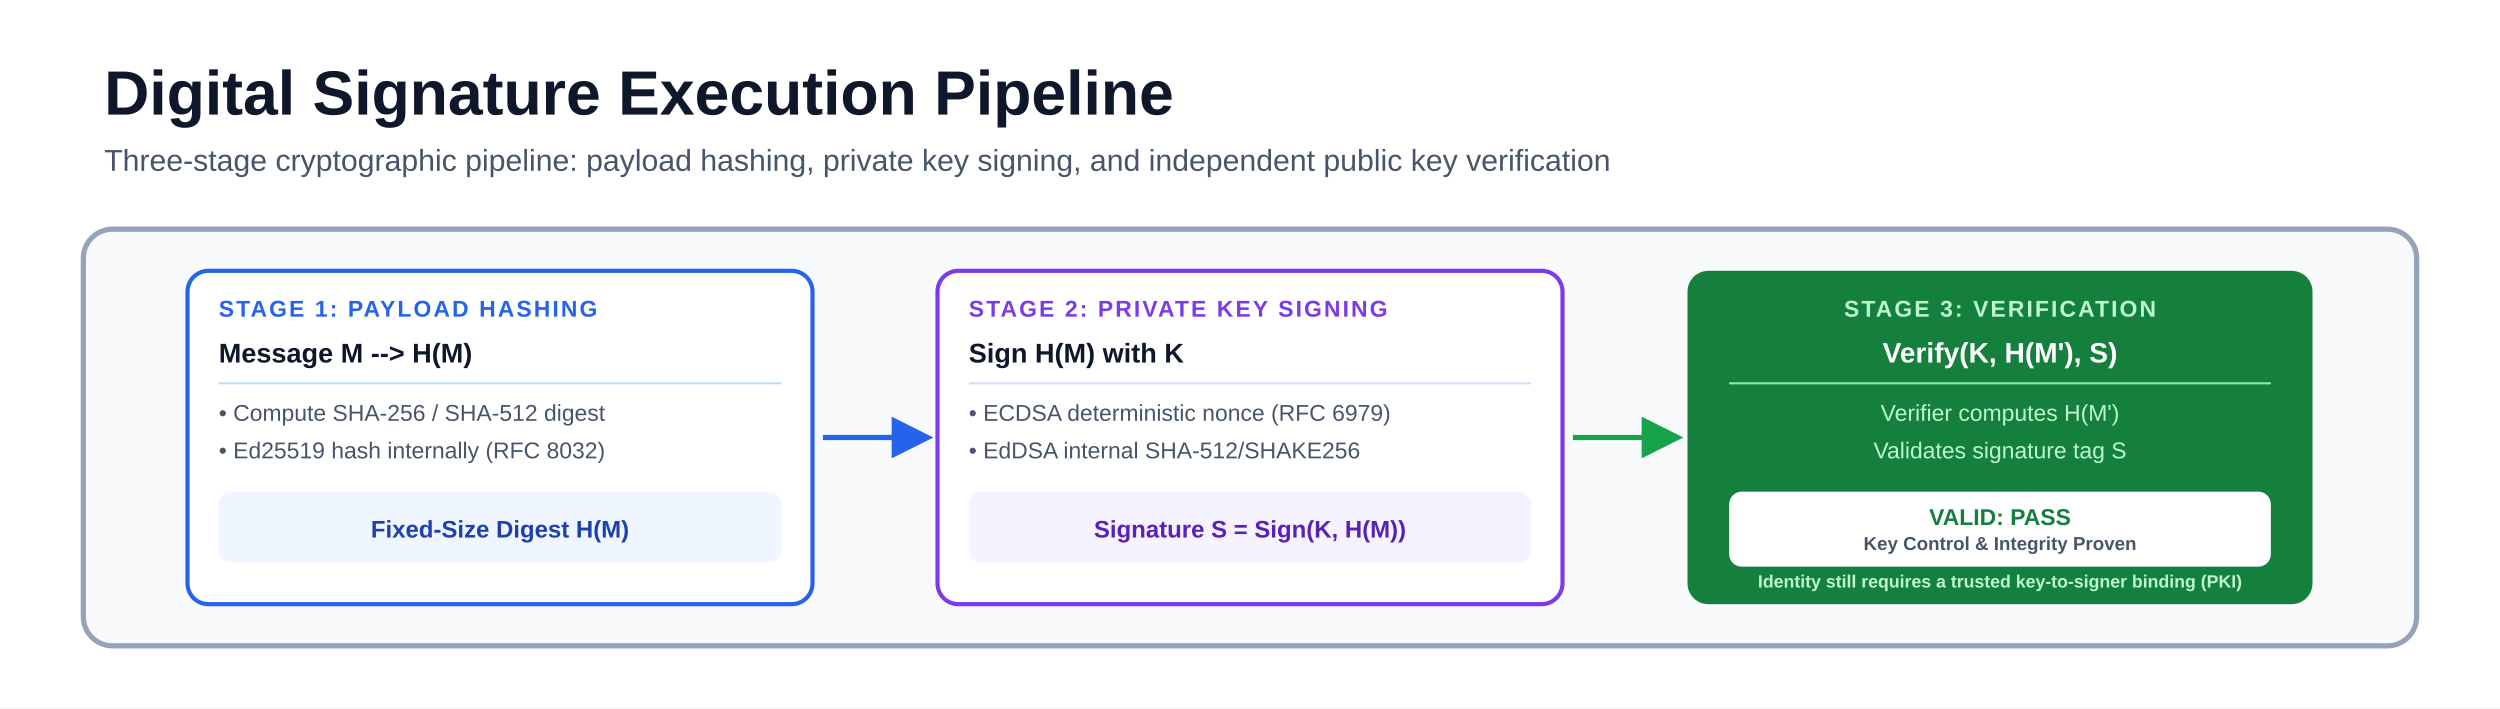
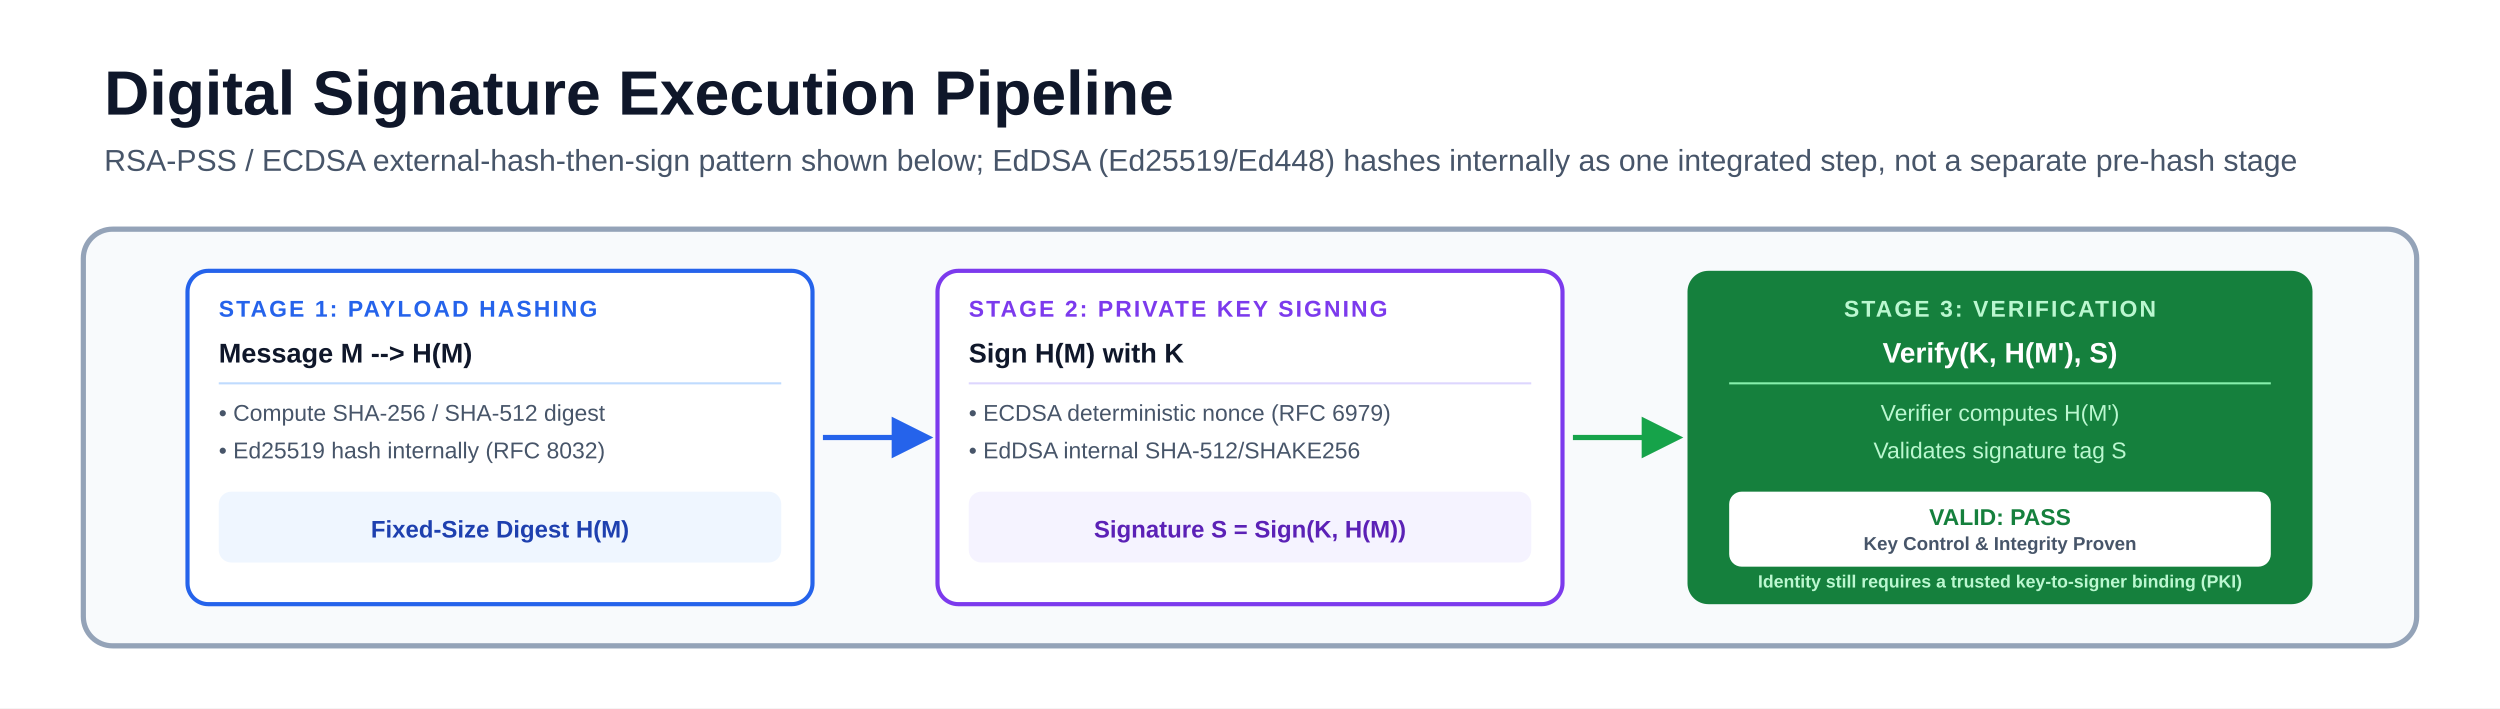
<svg xmlns="http://www.w3.org/2000/svg" viewBox="0 0 1200 340" font-family="-apple-system, BlinkMacSystemFont, 'Segoe UI', Arial, sans-serif">
  <rect width="1200" height="340" fill="#ffffff" />
  <defs>
    <marker id="arrow-blue" viewBox="0 0 10 10" refX="8.5" refY="5" markerWidth="8" markerHeight="8" orient="auto">
      <path d="M0 0 L10 5 L0 10Z" fill="#2563eb" />
    </marker>
    <marker id="arrow-green" viewBox="0 0 10 10" refX="8.5" refY="5" markerWidth="8" markerHeight="8" orient="auto">
      <path d="M0 0 L10 5 L0 10Z" fill="#16a34a" />
    </marker>
  </defs>
  <text x="50" y="55" font-size="30" font-weight="850" fill="#0f172a">Digital Signature Execution Pipeline</text>
-   <text x="50" y="82" font-size="14.5" fill="#475569">Three-stage cryptographic pipeline: payload hashing, private key signing, and independent public key verification</text>
+   <text x="50" y="82" font-size="14.5" fill="#475569">RSA-PSS / ECDSA external-hash-then-sign pattern shown below; EdDSA (Ed25519/Ed448) hashes internally as one integrated step, not a separate pre-hash stage</text>
  <rect x="40" y="110" width="1120" height="200" rx="14" fill="#f8fafc" stroke="#94a3b8" stroke-width="2.5" />
  <rect x="90" y="130" width="300" height="160" rx="10" fill="#ffffff" stroke="#2563eb" stroke-width="2" />
  <text x="105" y="152" font-size="11" font-weight="900" letter-spacing="1" fill="#2563eb">STAGE 1: PAYLOAD HASHING</text>
  <text x="105" y="174" font-size="13" font-weight="800" fill="#0f172a">Message M --&gt; H(M)</text>
  <line x1="105" y1="184" x2="375" y2="184" stroke="#bfdbfe" stroke-width="1" />
  <text x="105" y="202" font-size="11" fill="#475569">• Compute SHA-256 / SHA-512 digest</text>
  <text x="105" y="220" font-size="11" fill="#475569">• Ed25519 hash internally (RFC 8032)</text>
  <rect x="105" y="236" width="270" height="34" rx="6" fill="#eff6ff" />
  <text x="240" y="258" font-size="11.5" font-weight="800" fill="#1e40af" text-anchor="middle">Fixed-Size Digest H(M)</text>
  <path d="M 395 210 L 445 210" fill="none" stroke="#2563eb" stroke-width="2.5" marker-end="url(#arrow-blue)" />
  <rect x="450" y="130" width="300" height="160" rx="10" fill="#ffffff" stroke="#7c3aed" stroke-width="2" />
  <text x="465" y="152" font-size="11" font-weight="900" letter-spacing="1" fill="#7c3aed">STAGE 2: PRIVATE KEY SIGNING</text>
  <text x="465" y="174" font-size="13" font-weight="800" fill="#0f172a">Sign H(M) with K<sub>priv</sub>
  </text>
  <line x1="465" y1="184" x2="735" y2="184" stroke="#ddd6fe" stroke-width="1" />
  <text x="465" y="202" font-size="11" fill="#475569">• ECDSA deterministic nonce (RFC 6979)</text>
  <text x="465" y="220" font-size="11" fill="#475569">• EdDSA internal SHA-512/SHAKE256</text>
  <rect x="465" y="236" width="270" height="34" rx="6" fill="#f5f3ff" />
  <text x="600" y="258" font-size="11.5" font-weight="800" fill="#5b21b6" text-anchor="middle">Signature S = Sign(K<sub>priv</sub>, H(M))</text>
  <path d="M 755 210 L 805 210" fill="none" stroke="#16a34a" stroke-width="2.5" marker-end="url(#arrow-green)" />
  <rect x="810" y="130" width="300" height="160" rx="10" fill="#15803d" />
  <text x="960" y="152" font-size="11" font-weight="900" letter-spacing="1" fill="#bbf7d0" text-anchor="middle">STAGE 3: VERIFICATION</text>
  <text x="960" y="174" font-size="13.5" font-weight="800" fill="#ffffff" text-anchor="middle">Verify(K<sub>pub</sub>, H(M'), S)</text>
  <line x1="830" y1="184" x2="1090" y2="184" stroke="#86efac" stroke-width="1" />
  <text x="960" y="202" font-size="11" fill="#bbf7d0" text-anchor="middle">Verifier computes H(M')</text>
  <text x="960" y="220" font-size="11" fill="#bbf7d0" text-anchor="middle">Validates signature tag S</text>
  <rect x="830" y="236" width="260" height="36" rx="6" fill="#ffffff" />
  <text x="960" y="252" font-size="11" font-weight="900" fill="#15803d" text-anchor="middle">VALID: PASS</text>
  <text x="960" y="264" font-size="9" font-weight="600" fill="#475569" text-anchor="middle">Key Control &amp; Integrity Proven</text>
  <text x="960" y="282" font-size="8.5" font-weight="600" fill="#bbf7d0" text-anchor="middle">Identity still requires a trusted key-to-signer binding (PKI)</text>
</svg>
